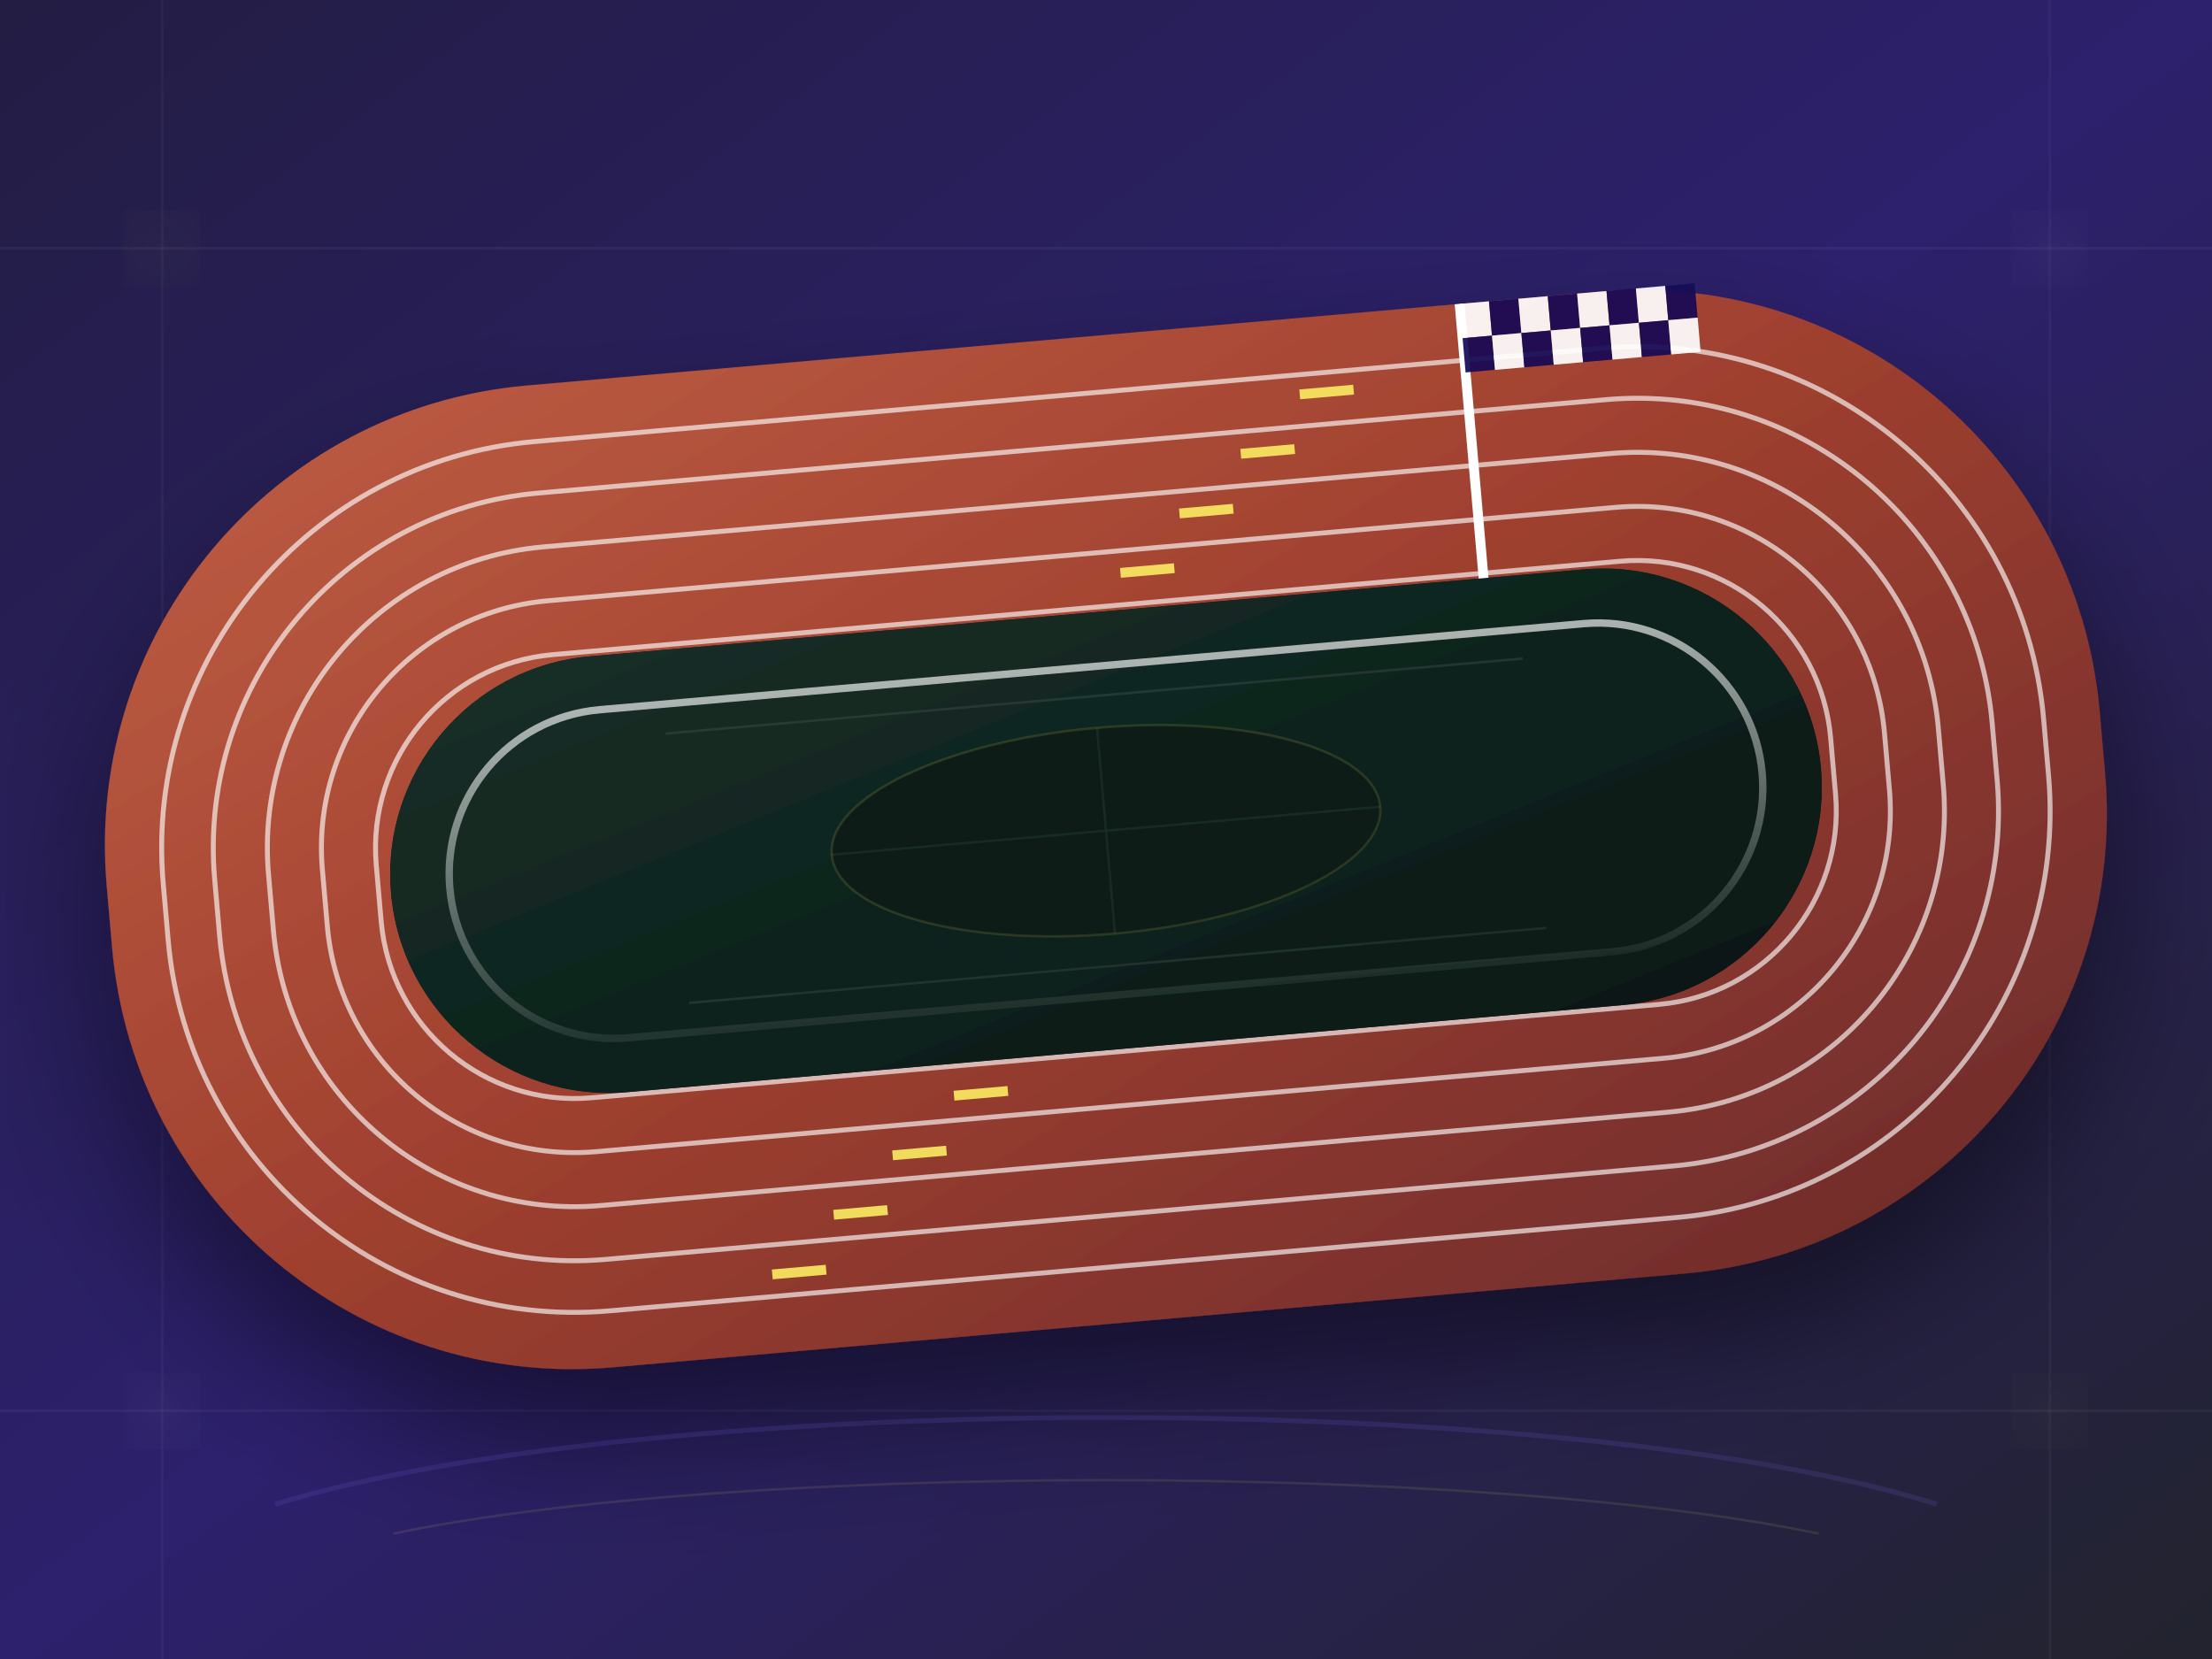
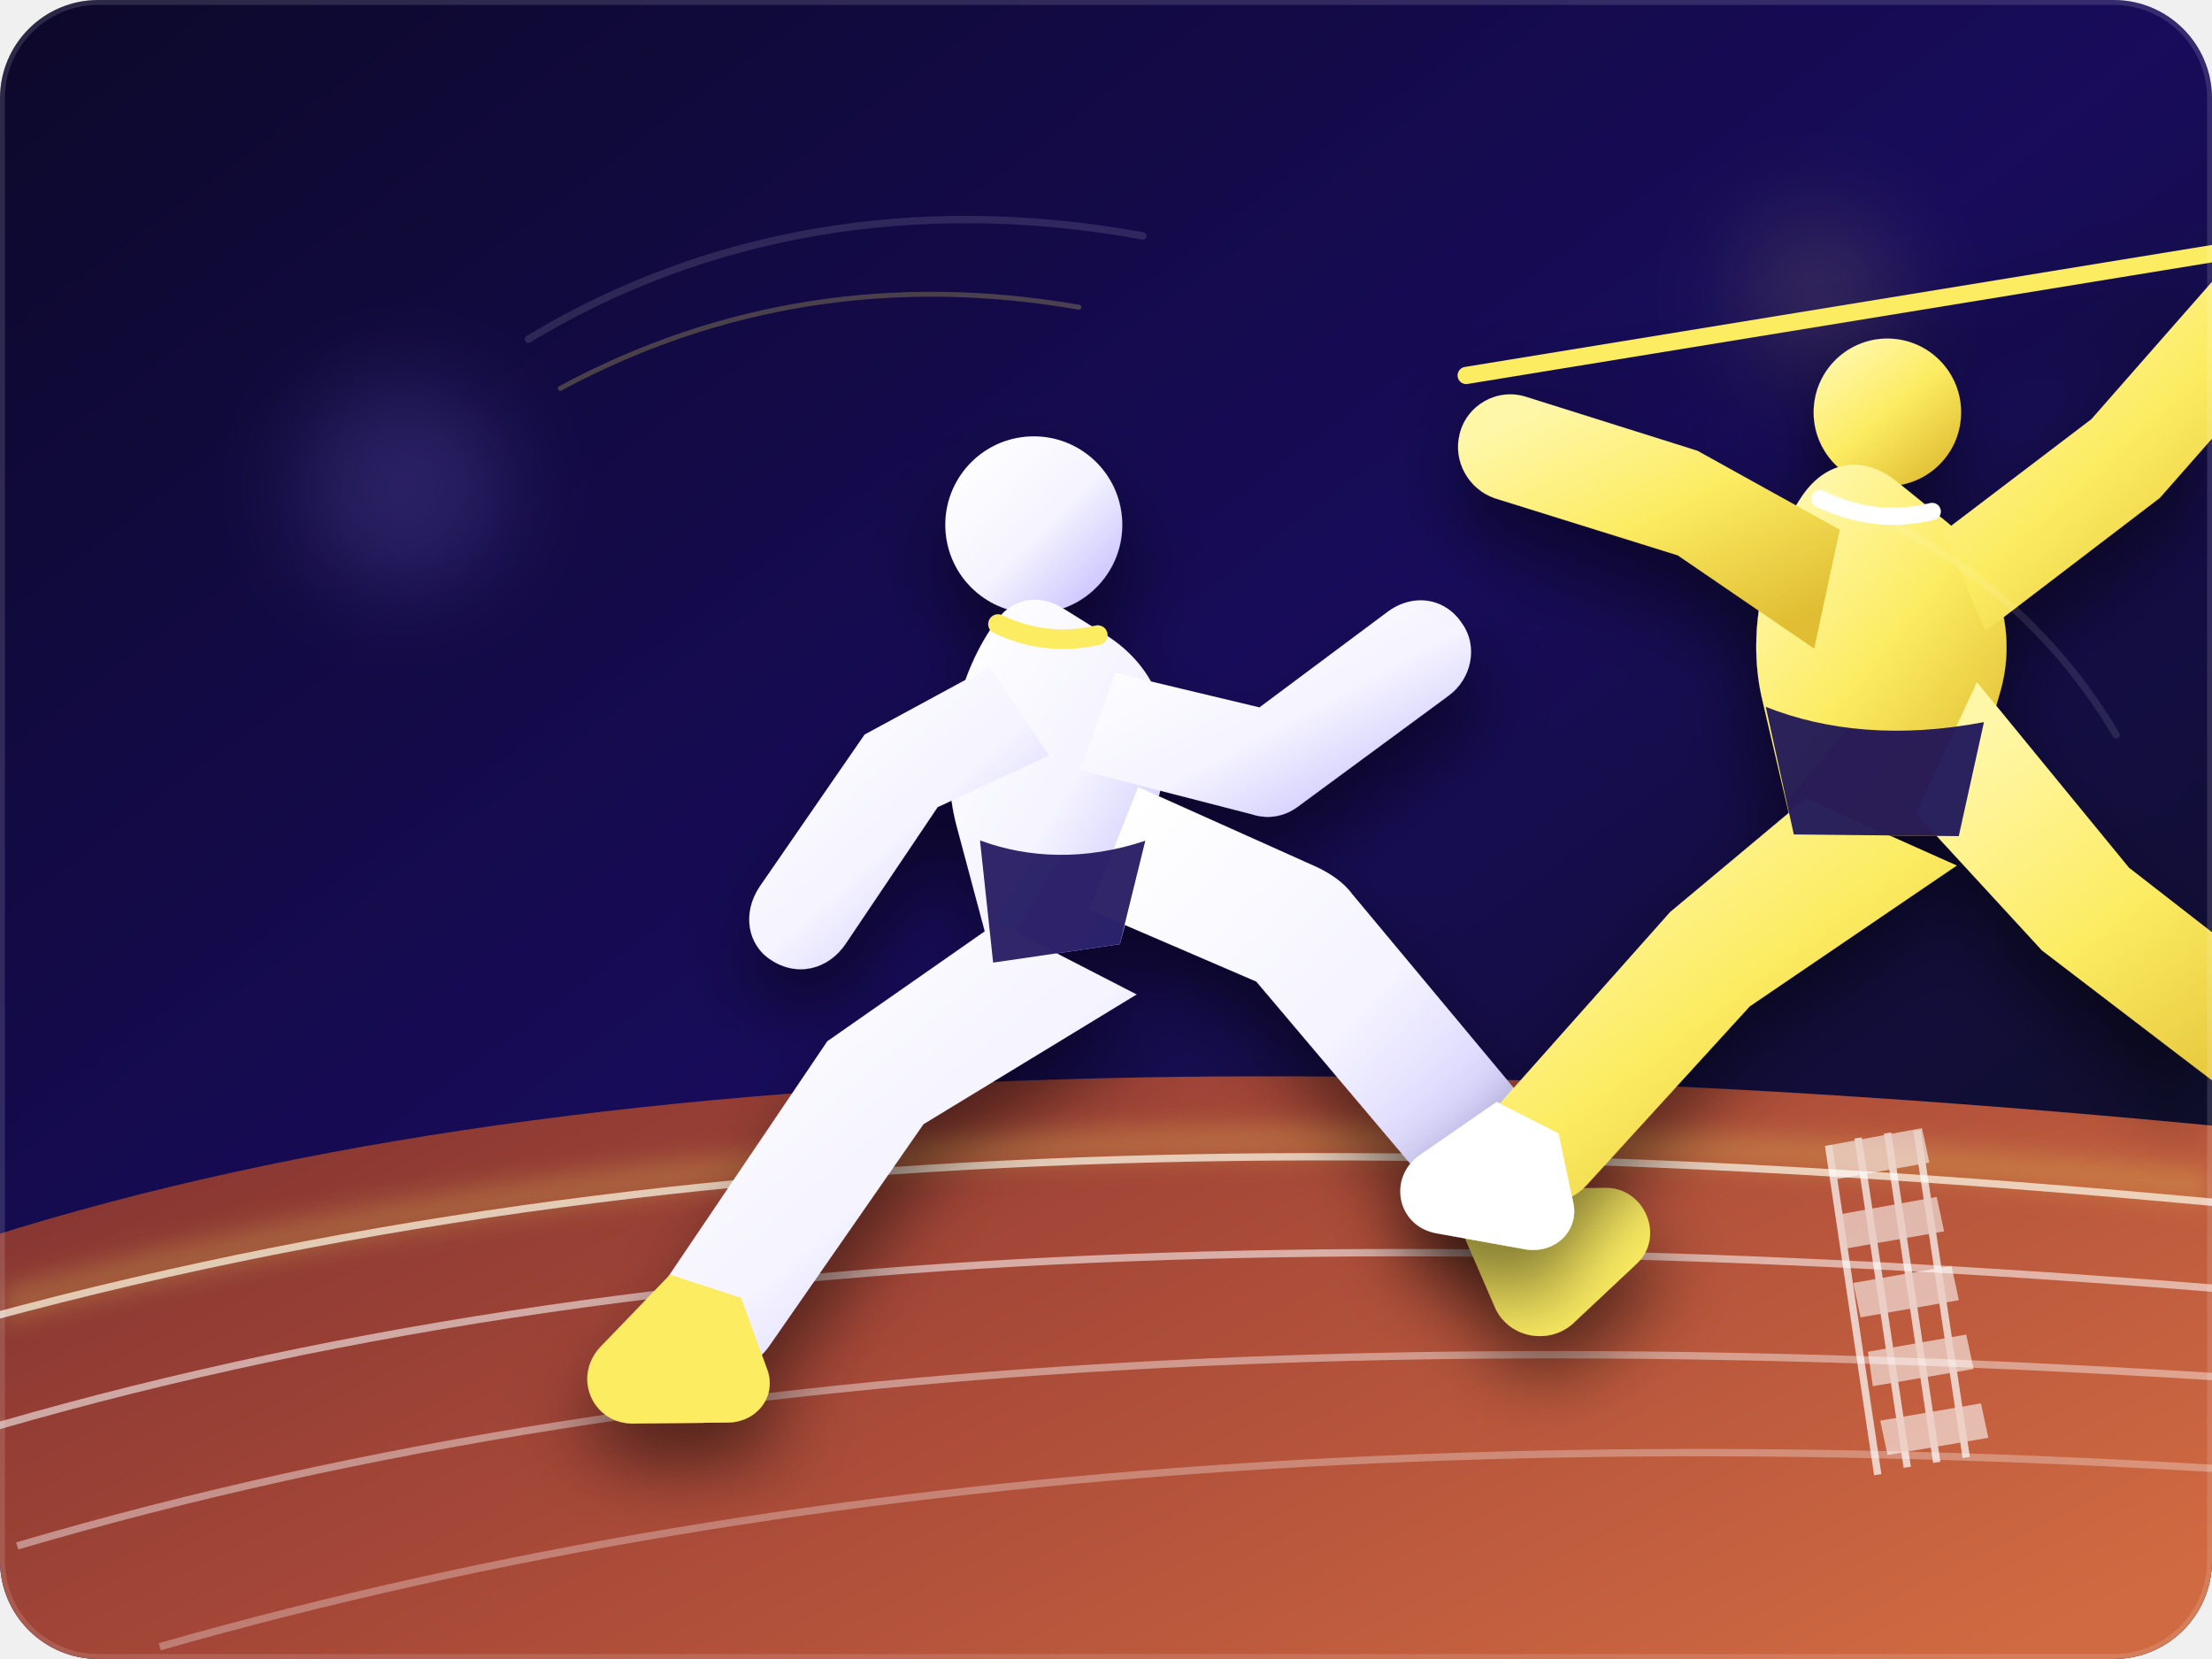
<svg xmlns="http://www.w3.org/2000/svg" viewBox="0 0 900 675" role="img" aria-labelledby="title description">
  <defs>
-     <linearGradient id="stadium" x1="0" y1="0" x2="1" y2="1">
-       <stop offset="0" stop-color="#090625" />
+     <linearGradient id="background" x1="0" y1="0" x2="1" y2="1">
+       <stop stop-color="#090521" />
      <stop offset=".5" stop-color="#150a56" />
-       <stop offset="1" stop-color="#080d0b" />
+       <stop offset="1" stop-color="#090e0c" />
    </linearGradient>
-     <radialGradient id="light-left" cx="0" cy="0" r="1" gradientTransform="translate(95 78) rotate(38) scale(380 300)">
-       <stop stop-color="#fcec62" stop-opacity=".34" />
-       <stop offset=".38" stop-color="#9e91ff" stop-opacity=".12" />
+     <radialGradient id="yellow-light" cx="0" cy="0" r="1" gradientTransform="translate(724 118) rotate(131) scale(420 360)">
+       <stop stop-color="#fcec62" stop-opacity=".35" />
+       <stop offset=".3" stop-color="#fcec62" stop-opacity=".09" />
+       <stop offset="1" stop-color="#fcec62" stop-opacity="0" />
+     </radialGradient>
+     <radialGradient id="purple-light" cx="0" cy="0" r="1" gradientTransform="translate(190 180) rotate(34) scale(410 350)">
+       <stop stop-color="#9586ff" stop-opacity=".38" />
+       <stop offset=".4" stop-color="#5845ba" stop-opacity=".12" />
      <stop offset="1" stop-color="#150a56" stop-opacity="0" />
    </radialGradient>
-     <radialGradient id="light-right" cx="0" cy="0" r="1" gradientTransform="translate(812 102) rotate(142) scale(360 280)">
-       <stop stop-color="#fff" stop-opacity=".24" />
-       <stop offset=".45" stop-color="#7667dc" stop-opacity=".1" />
-       <stop offset="1" stop-color="#150a56" stop-opacity="0" />
-     </radialGradient>
-     <linearGradient id="track" x1=".05" y1=".05" x2=".95" y2=".95">
-       <stop stop-color="#bc5b42" />
-       <stop offset=".47" stop-color="#9f402f" />
-       <stop offset="1" stop-color="#6f2c2c" />
+     <linearGradient id="track-surface" x1="0" y1="0" x2="1" y2=".6">
+       <stop stop-color="#7d3030" />
+       <stop offset=".46" stop-color="#a64838" />
+       <stop offset="1" stop-color="#d06a42" />
    </linearGradient>
-     <linearGradient id="infield" x1="0" y1="0" x2="1" y2="1">
-       <stop stop-color="#172f28" />
-       <stop offset=".48" stop-color="#0f241e" />
-       <stop offset="1" stop-color="#091712" />
+     <linearGradient id="athlete-white" x1=".1" y1=".05" x2=".85" y2=".95">
+       <stop stop-color="#fff" />
+       <stop offset=".55" stop-color="#f5f4ff" />
+       <stop offset="1" stop-color="#c9c2ff" />
    </linearGradient>
-     <linearGradient id="rail" x1="0" y1="0" x2="0" y2="1">
-       <stop stop-color="#fff" stop-opacity=".65" />
-       <stop offset="1" stop-color="#fff" stop-opacity=".08" />
+     <linearGradient id="athlete-yellow" x1=".15" y1=".1" x2=".9" y2=".9">
+       <stop stop-color="#fff7a8" />
+       <stop offset=".48" stop-color="#fcec62" />
+       <stop offset="1" stop-color="#e0bd32" />
    </linearGradient>
-     <filter id="track-shadow" x="-20%" y="-25%" width="140%" height="160%">
-       <feDropShadow dx="0" dy="28" stdDeviation="28" flood-color="#000" flood-opacity=".48" />
+     <linearGradient id="speed" x1="0" y1="0" x2="1" y2="0">
+       <stop stop-color="#fcec62" stop-opacity="0" />
+       <stop offset="1" stop-color="#fcec62" stop-opacity=".72" />
+     </linearGradient>
+     <filter id="athlete-shadow" x="-35%" y="-35%" width="180%" height="190%">
+       <feDropShadow dx="0" dy="18" stdDeviation="15" flood-color="#000" flood-opacity=".5" />
    </filter>
-     <filter id="soft-glow" x="-60%" y="-60%" width="220%" height="220%">
-       <feGaussianBlur stdDeviation="16" />
+     <filter id="glow" x="-80%" y="-80%" width="260%" height="260%">
+       <feGaussianBlur stdDeviation="18" />
    </filter>
-     <clipPath id="track-shape">
-       <path fill-rule="evenodd" d="M231 137h438c104 0 188 84 188 188v25c0 104-84 188-188 188H231C127 538 43 454 43 350v-25c0-104 84-188 188-188Zm16 112c-49 0-89 40-89 89s40 89 89 89h406c49 0 89-40 89-89s-40-89-89-89H247Z" />
+     <filter id="line-glow" x="-30%" y="-100%" width="160%" height="300%">
+       <feGaussianBlur stdDeviation="5" />
+     </filter>
+     <clipPath id="frame">
+       <rect width="900" height="675" rx="40" />
    </clipPath>
  </defs>
-   <rect width="900" height="675" fill="url(#stadium)" />
-   <rect width="900" height="675" fill="url(#light-left)" />
-   <rect width="900" height="675" fill="url(#light-right)" />
-   <g opacity=".3">
-     <path d="M0 101h900M0 574h900" stroke="#fff" stroke-opacity=".16" />
-     <path d="M66 0v675M834 0v675" stroke="#fff" stroke-opacity=".12" />
-     <circle cx="66" cy="101" r="7" fill="#fcec62" filter="url(#soft-glow)" />
-     <circle cx="834" cy="101" r="7" fill="#fff" filter="url(#soft-glow)" />
-     <circle cx="66" cy="574" r="7" fill="#fff" filter="url(#soft-glow)" />
-     <circle cx="834" cy="574" r="7" fill="#fcec62" filter="url(#soft-glow)" />
+   <g clip-path="url(#frame)">
+     <rect width="900" height="675" fill="url(#background)" />
+     <rect width="900" height="675" fill="url(#purple-light)" />
+     <rect width="900" height="675" fill="url(#yellow-light)" />
+     <circle cx="740" cy="120" r="34" fill="#fcec62" opacity=".12" filter="url(#glow)" />
+     <circle cx="164" cy="198" r="42" fill="#9586ff" opacity=".18" filter="url(#glow)" />
+     <path d="M-50 519C188 430 531 419 950 463V730H-50Z" fill="url(#track-surface)" />
+     <path d="M-46 548C254 458 575 456 950 494" fill="none" stroke="#fff" stroke-opacity=".7" stroke-width="3" />
+     <path d="M-27 588C257 500 582 496 947 528" fill="none" stroke="#fff" stroke-opacity=".55" stroke-width="3" />
+     <path d="M7 629C292 545 613 540 945 563" fill="none" stroke="#fff" stroke-opacity=".42" stroke-width="3" />
+     <path d="M65 670C339 592 634 579 941 600" fill="none" stroke="#fff" stroke-opacity=".3" stroke-width="3" />
+     <path d="M-40 543C265 451 591 449 951 488" fill="none" stroke="#fcec62" stroke-opacity=".22" stroke-width="13" filter="url(#line-glow)" />
+     <g opacity=".7">
+       <path d="m744 466 20 134M756 463l20 134M768 461l20 134M780 460l20 133" stroke="#fff" stroke-width="3" />
+       <path d="m744 466 38-7 3 14-39 7Zm5 28 39-7 3 14-40 7Zm5 28 40-7 3 14-40 7Zm6 28 40-7 3 14-41 7Zm5 28 41-7 3 14-41 7Z" fill="#fff" fill-opacity=".82" />
+     </g>
+     <g opacity=".48">
+       <path d="M81 394h207" stroke="url(#speed)" stroke-width="5" stroke-linecap="round" />
+       <path d="M26 420h222" stroke="url(#speed)" stroke-width="3" stroke-linecap="round" />
+       <path d="M118 447h133" stroke="url(#speed)" stroke-width="2" stroke-linecap="round" />
+     </g>
+     <g filter="url(#athlete-shadow)" transform="translate(32 33) rotate(-5 390 334)">
+       <circle cx="402" cy="181" r="36" fill="url(#athlete-white)" />
+       <path d="M384 218c-18 20-29 53-24 82l10 57 52-3 23-64c8-24 2-47-18-62l-16-12c-9-7-20-6-27 2Z" fill="url(#athlete-white)" />
+       <path d="m379 237-53 23-48 58c-8 10-7 23 2 30 10 8 23 6 31-4l42-52 47-17Z" fill="url(#athlete-white)" />
+       <path d="m430 244 57 19 55-34c11-7 24-4 30 7 6 10 2 23-8 29l-64 39c-6 4-13 5-20 2l-68-24Z" fill="url(#athlete-white)" />
+       <path d="m373 341-73 42-73 90c-9 11-7 27 4 35 11 9 26 7 35-4l70-84 91-45Z" fill="url(#athlete-white)" />
+       <path d="m411 339 65 35 72 102c8 12 25 15 37 6 11-8 14-24 6-35l-73-105c-3-5-8-9-13-12l-70-39Z" fill="url(#athlete-white)" />
+       <path d="m228 472-31 27c-12 11-6 30 10 32l39 3c12 1 21-9 18-20l-8-30Z" fill="#fcec62" />
+       <path d="m548 475 13 39c4 13 20 18 31 10l28-22c13-10 6-31-10-32l-41-3Z" fill="#fcec62" />
+       <path d="M369 307c19 9 42 12 67 6l-14 41-52 3Z" fill="#150a56" opacity=".88" />
+       <path d="M384 220c12 7 25 10 40 8" fill="none" stroke="#fcec62" stroke-width="8" stroke-linecap="round" />
+     </g>
+     <g filter="url(#athlete-shadow)" transform="translate(108 10) rotate(4 660 257)">
+       <path d="M481 155 854 67" stroke="#fcec62" stroke-width="7" stroke-linecap="round" />
+       <path d="m852 67-30-3 7 26Z" fill="#fcec62" />
+       <circle cx="653" cy="158" r="30" fill="url(#athlete-yellow)" />
+       <path d="M621 194c-14 24-19 56-11 83l17 55 67-4 13-61c5-26-6-52-28-67l-20-14c-14-10-29-7-38 8Z" fill="url(#athlete-yellow)" />
+       <path d="m637 207-60-28-71-17c-12-3-24 5-26 17-2 11 5 22 16 25l76 18 58 34Z" fill="url(#athlete-yellow)" />
+       <path d="m679 205 57-50 51-67c7-10 21-12 30-5 9 8 11 21 4 30l-55 72-67 59Z" fill="url(#athlete-yellow)" />
+       <path d="m631 317-52 50-64 83c-8 11-6 26 5 34 10 8 25 6 33-4l61-77 80-63Z" fill="url(#athlete-yellow)" />
+       <path d="m676 320 55 52 91 60c11 8 26 5 34-6 7-11 4-26-7-33l-85-57-67-71Z" fill="url(#athlete-yellow)" />
+       <path d="m514 449-30 24c-12 10-7 29 9 31l37 4c12 1 21-9 18-20l-8-28Z" fill="#fff" />
+       <path d="m818 430 16 35c5 12 21 15 30 6l24-23c11-11 3-29-12-29l-38 1Z" fill="#fff" />
+       <path d="M612 281c25 8 55 9 89 0l-7 47-67 4Z" fill="#150a56" opacity=".9" />
+       <path d="M628 195c15 6 30 7 46 2" fill="none" stroke="#fff" stroke-width="7" stroke-linecap="round" />
+     </g>
+     <g fill="none" stroke-linecap="round">
+       <path d="M215 138c71-43 157-59 250-42" stroke="#fff" stroke-opacity=".12" stroke-width="3" />
+       <path d="M228 158c65-35 136-46 211-33" stroke="#fcec62" stroke-opacity=".24" stroke-width="2" />
+       <path d="M742 200c54 22 93 55 119 99" stroke="#fff" stroke-opacity=".1" stroke-width="3" />
+     </g>
+     <rect x="1" y="1" width="898" height="673" rx="39" fill="none" stroke="#fff" stroke-opacity=".13" stroke-width="2" />
  </g>
-   <g filter="url(#track-shadow)" transform="rotate(-5 450 338)">
-     <path fill="url(#track)" fill-rule="evenodd" d="M231 137h438c104 0 188 84 188 188v25c0 104-84 188-188 188H231C127 538 43 454 43 350v-25c0-104 84-188 188-188Zm16 112c-49 0-89 40-89 89s40 89 89 89h406c49 0 89-40 89-89s-40-89-89-89H247Z" />
-     <g clip-path="url(#track-shape)" fill="none" stroke="#fff" stroke-opacity=".64">
-       <rect x="66" y="160" width="768" height="355" rx="166" stroke-width="2" />
-       <rect x="87" y="181" width="726" height="313" rx="145" stroke-width="2" />
-       <rect x="109" y="203" width="682" height="269" rx="123" stroke-width="2" />
-       <rect x="131" y="225" width="638" height="225" rx="101" stroke-width="2" />
-       <rect x="153" y="247" width="594" height="181" rx="79" stroke-width="2" />
-     </g>
-     <rect x="158" y="249" width="584" height="178" rx="89" fill="url(#infield)" />
-     <path d="M249 271h402c37 0 67 30 67 67s-30 67-67 67H249c-37 0-67-30-67-67s30-67 67-67Z" fill="none" stroke="url(#rail)" stroke-width="3" />
-     <path d="M275 283h350M275 393h350" stroke="#fff" stroke-opacity=".08" />
-     <ellipse cx="450" cy="338" rx="112" ry="42" fill="#0b1c17" stroke="#fcec62" stroke-opacity=".13" />
-     <path d="M338 338h224M450 296v84" stroke="#fff" stroke-opacity=".06" />
-     <g transform="translate(612 137)">
-       <path d="M0 0v112" stroke="#fff" stroke-width="4" />
-       <g opacity=".92">
-         <rect x="0" width="12" height="14" fill="#fff" />
-         <rect x="12" width="12" height="14" fill="#150a56" />
-         <rect x="24" width="12" height="14" fill="#fff" />
-         <rect x="36" width="12" height="14" fill="#150a56" />
-         <rect x="48" width="12" height="14" fill="#fff" />
-         <rect x="60" width="12" height="14" fill="#150a56" />
-         <rect x="72" width="12" height="14" fill="#fff" />
-         <rect x="84" width="12" height="14" fill="#150a56" />
-         <rect x="0" y="14" width="12" height="14" fill="#150a56" />
-         <rect x="12" y="14" width="12" height="14" fill="#fff" />
-         <rect x="24" y="14" width="12" height="14" fill="#150a56" />
-         <rect x="36" y="14" width="12" height="14" fill="#fff" />
-         <rect x="48" y="14" width="12" height="14" fill="#150a56" />
-         <rect x="60" y="14" width="12" height="14" fill="#fff" />
-         <rect x="72" y="14" width="12" height="14" fill="#150a56" />
-         <rect x="84" y="14" width="12" height="14" fill="#fff" />
-       </g>
-     </g>
-     <g fill="#fcec62" opacity=".9">
-       <path d="M544 166h22v4h-22zM518 188h22v4h-22zM491 210h22v4h-22zM465 232h22v4h-22z" />
-       <path d="M299 504h22v4h-22zM326 482h22v4h-22zM352 460h22v4h-22zM379 438h22v4h-22z" />
-     </g>
-   </g>
-   <path d="M112 612c154-47 526-47 676 0" fill="none" stroke="#7667dc" stroke-opacity=".16" stroke-width="2" />
-   <path d="M160 624c138-29 442-29 580 0" fill="none" stroke="#fcec62" stroke-opacity=".1" />
</svg>
